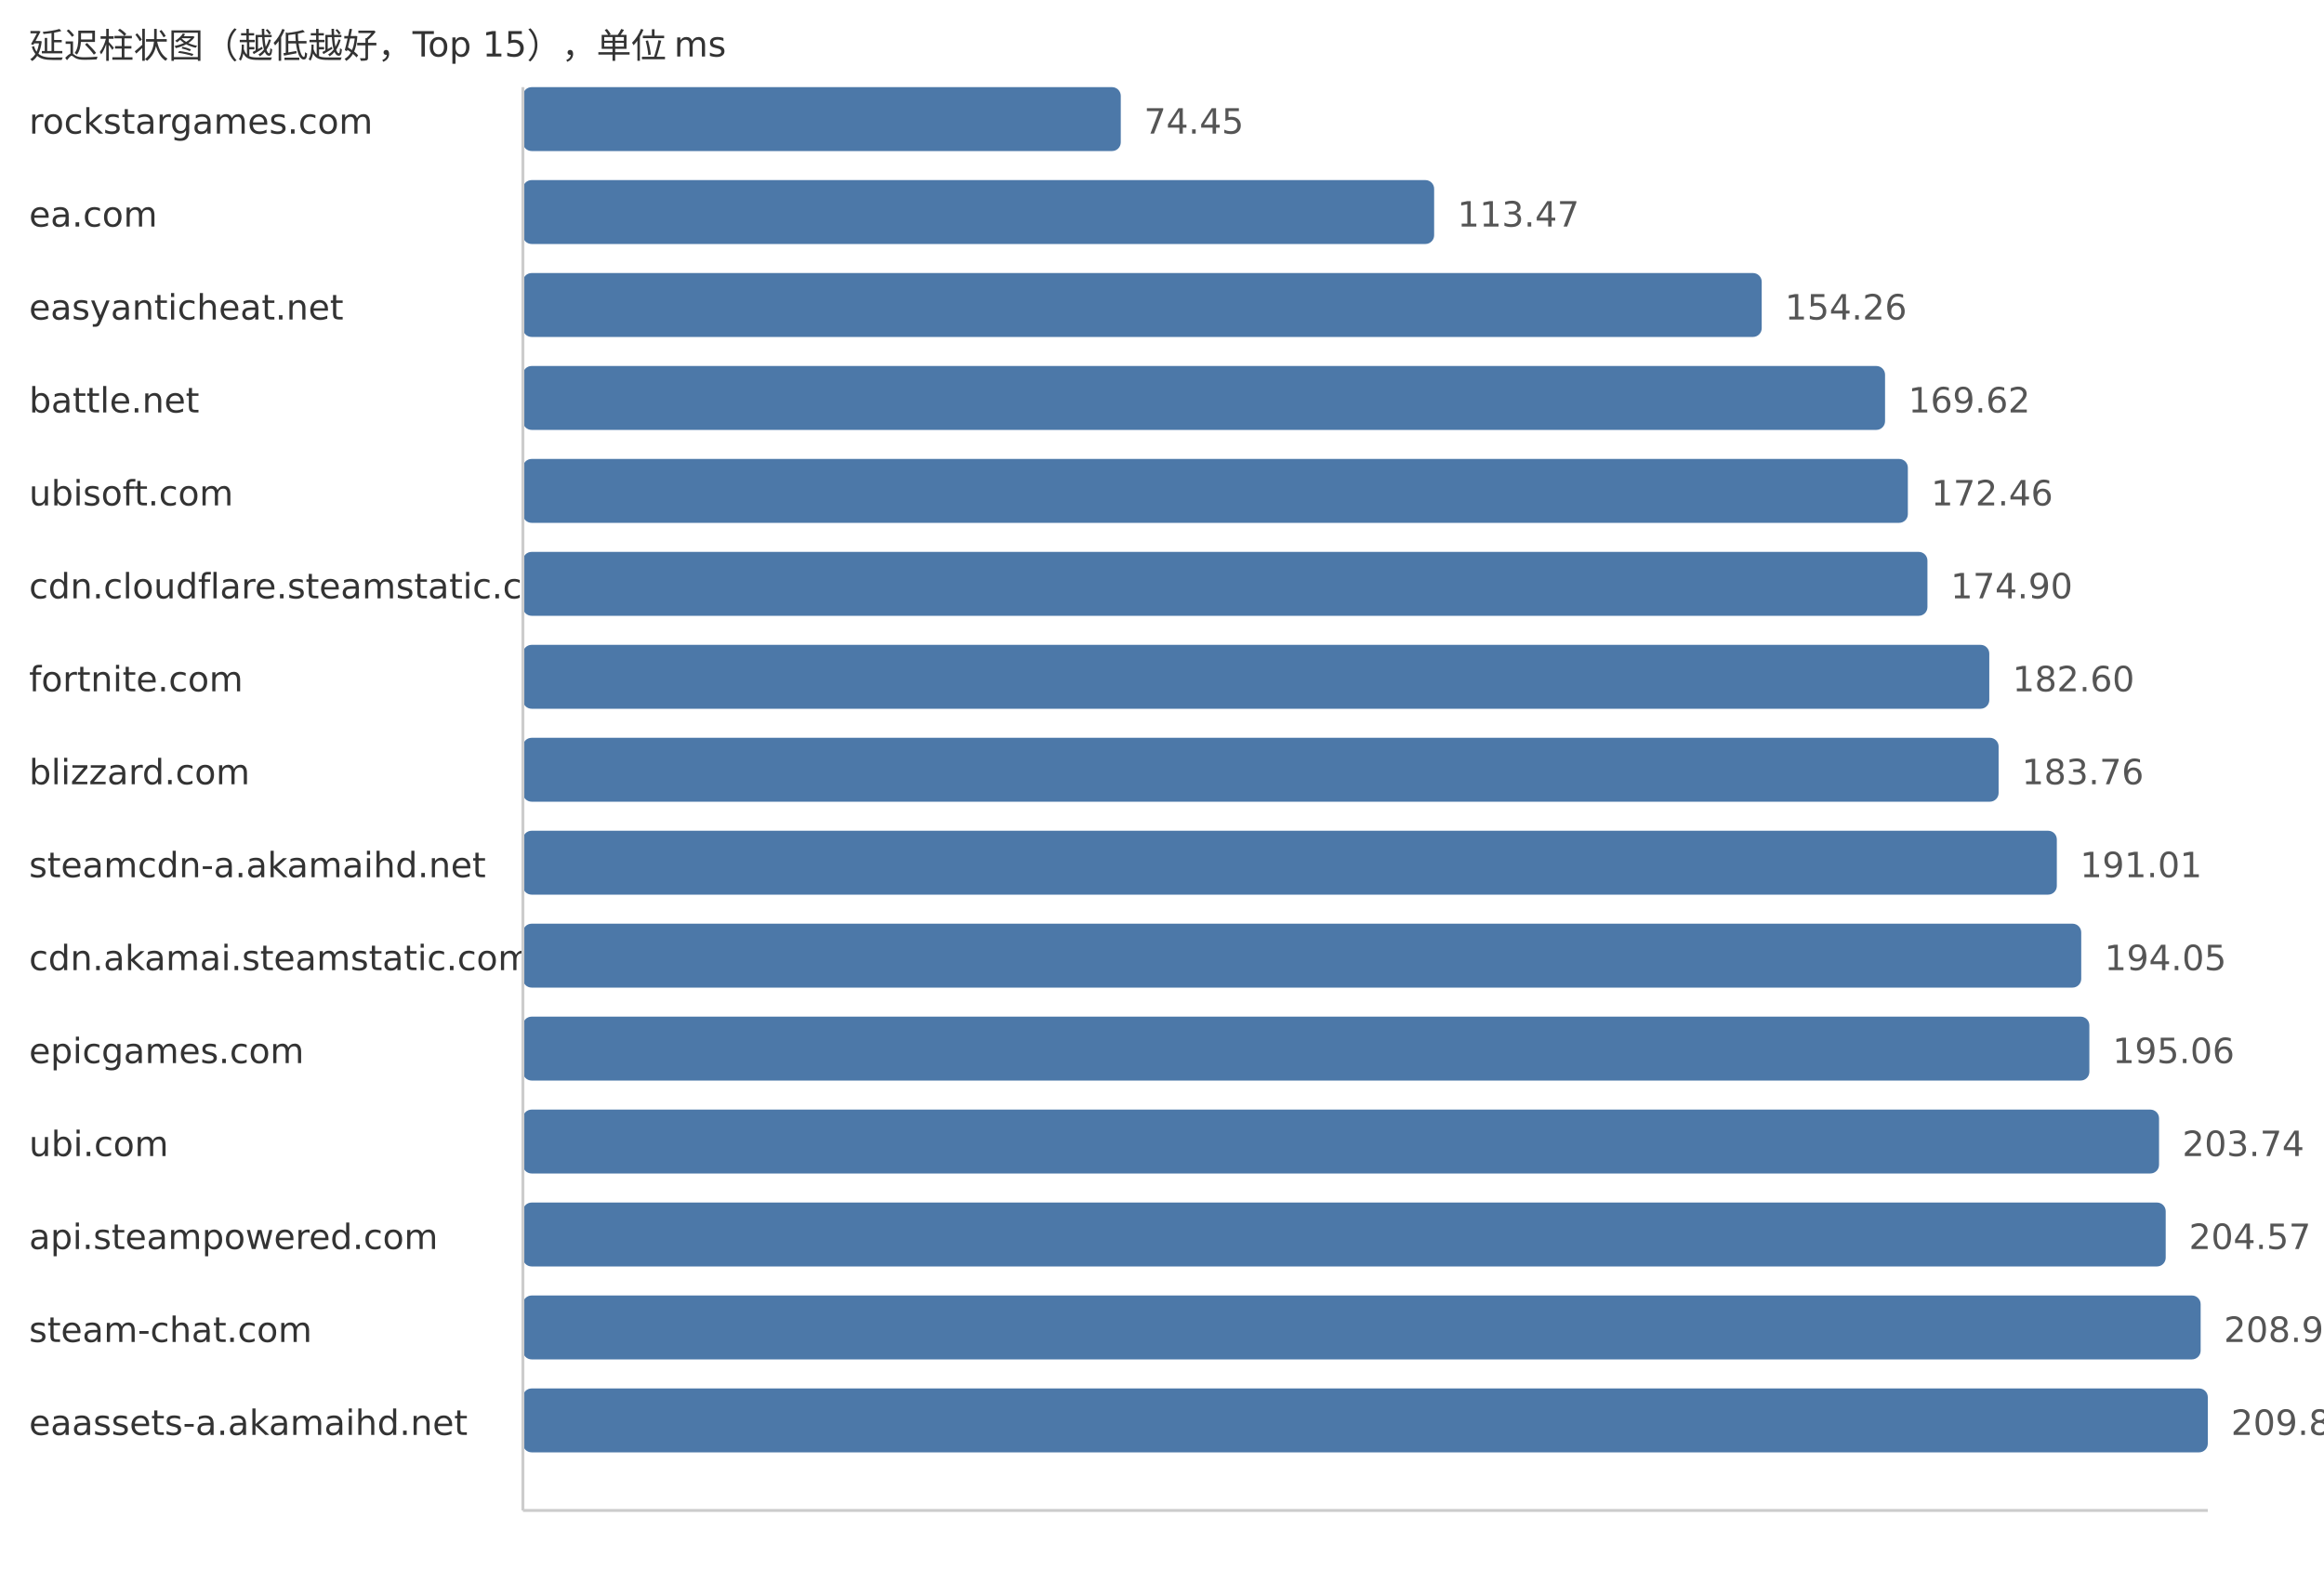
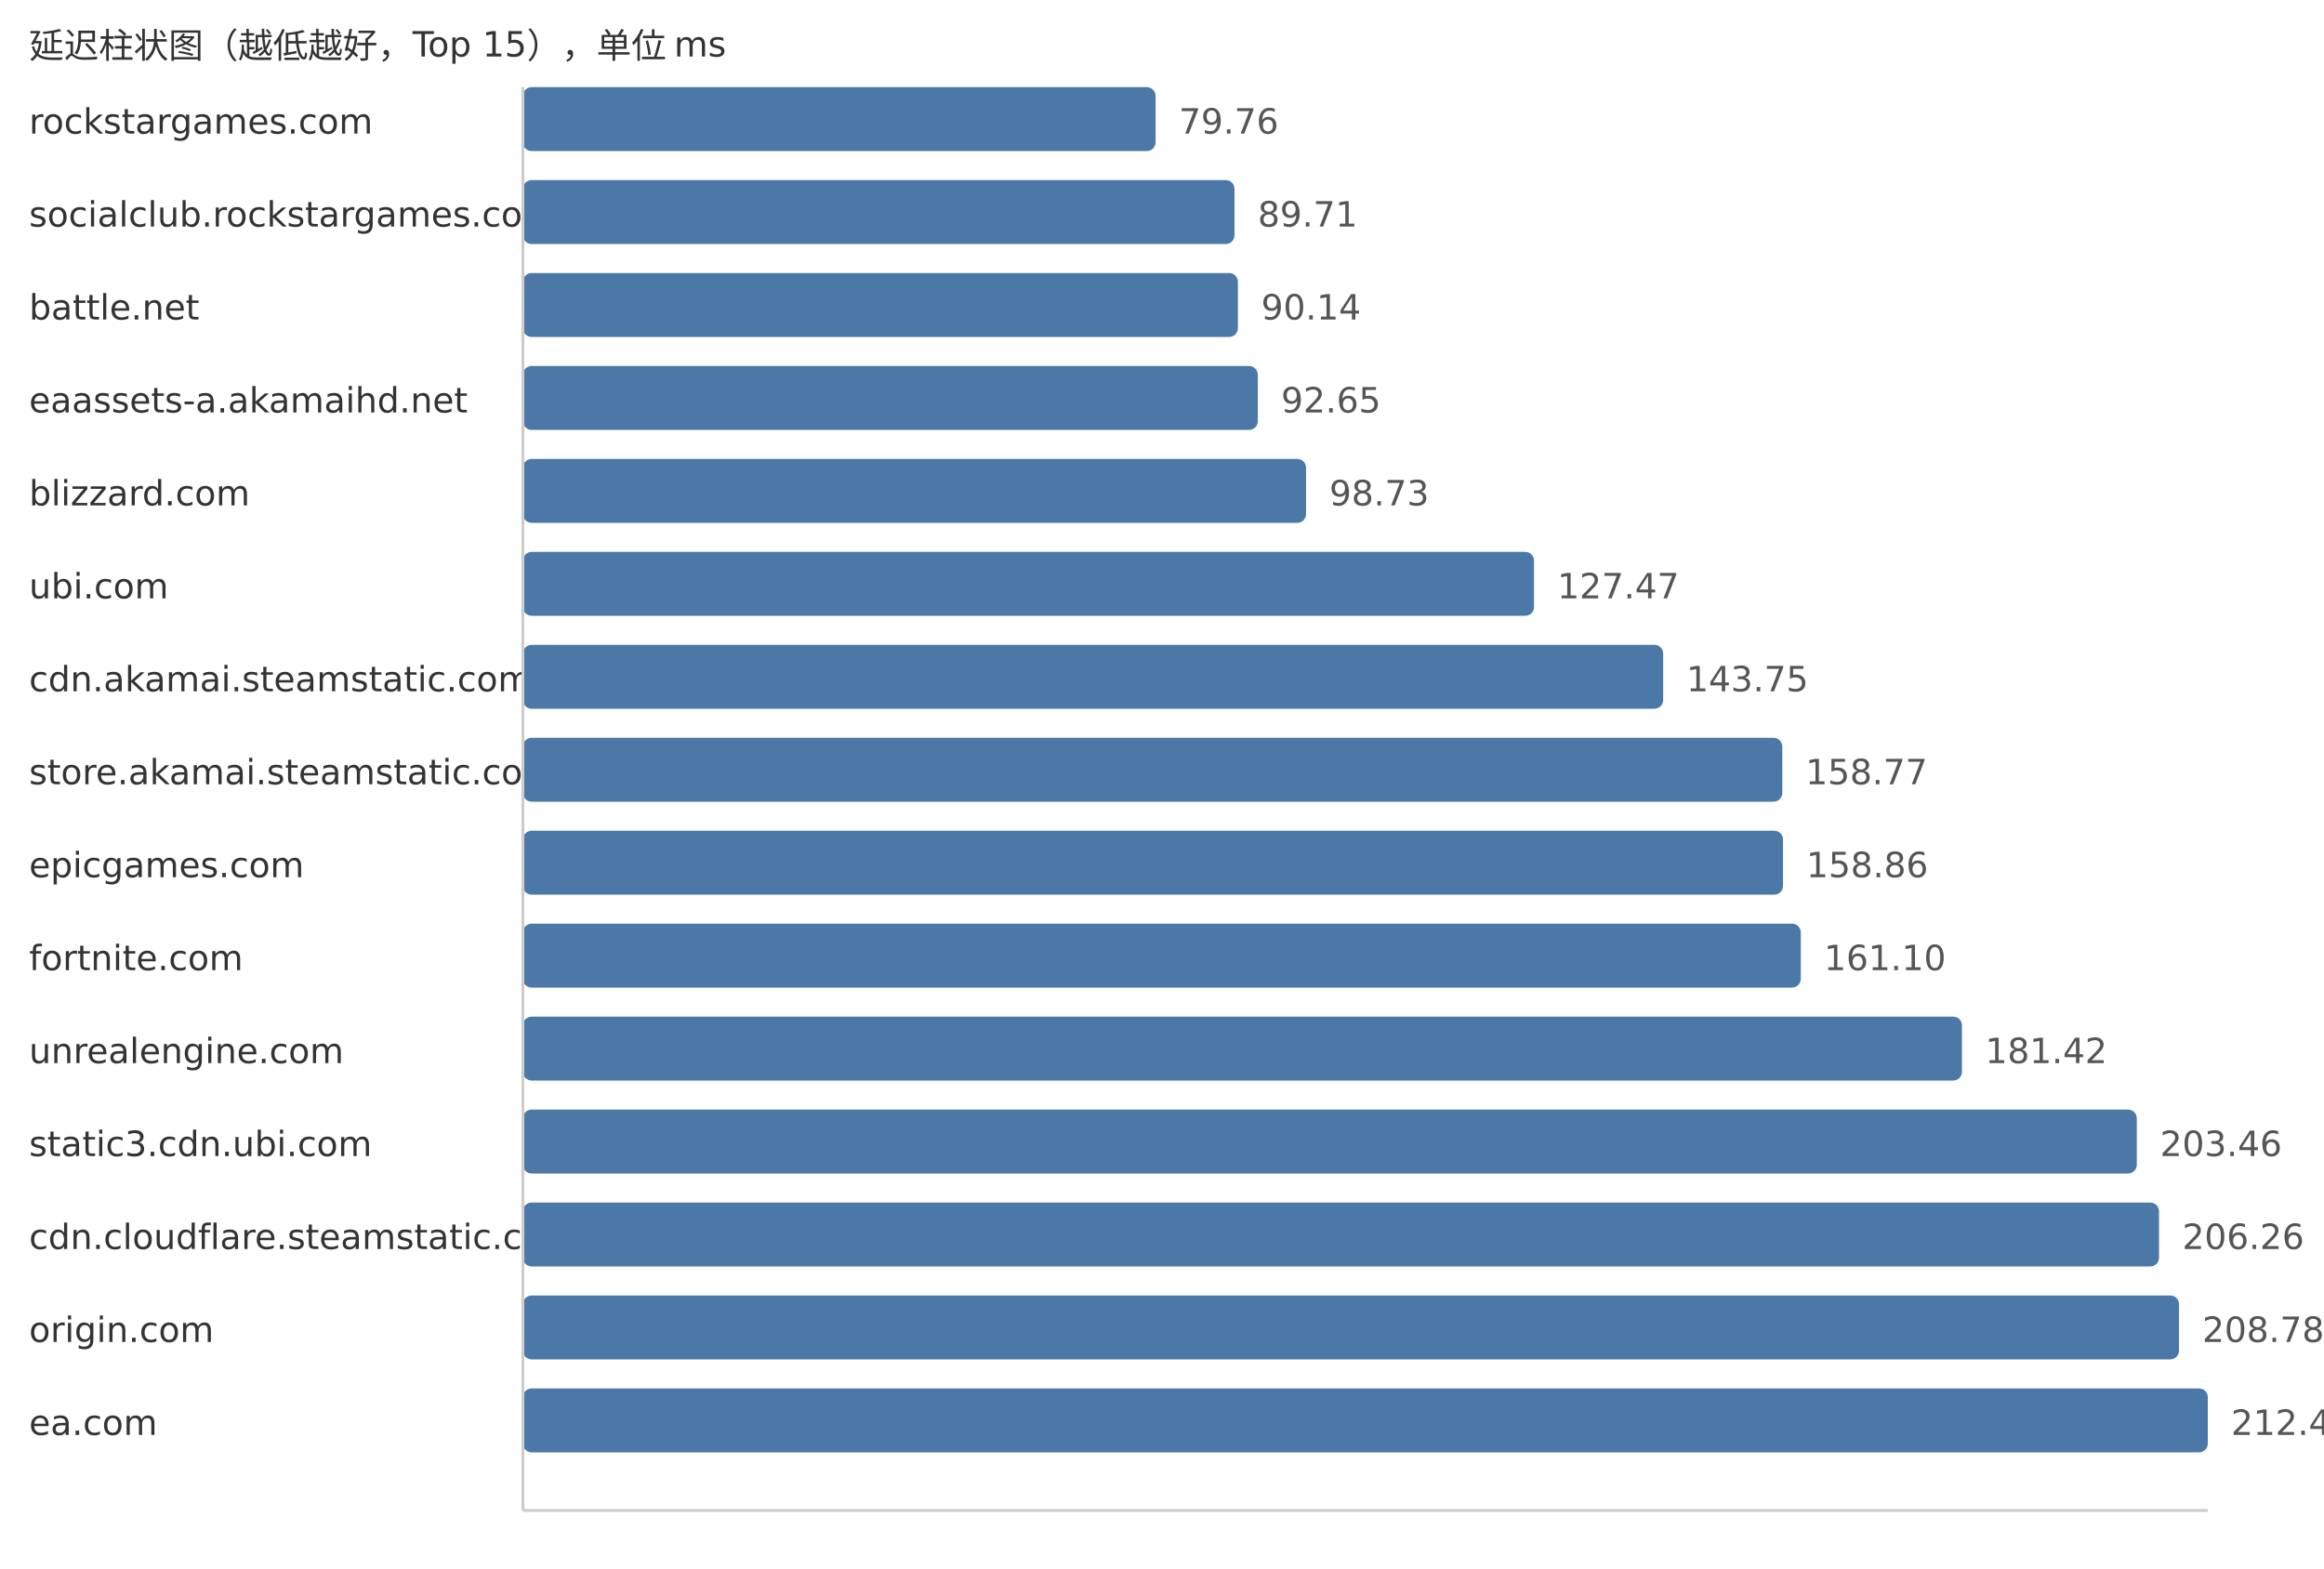
<svg xmlns="http://www.w3.org/2000/svg" width="800" height="540">
  <style> .label{font-family:DejaVu Sans,Verdana,Geneva,sans-serif;font-size:12px;fill:#333} .value{font-family:DejaVu Sans,Verdana,Geneva,sans-serif;font-size:12px;fill:#555} </style>
  <text x="10" y="20" class="label">延迟柱状图（越低越好，Top 15），单位 ms</text>
  <text x="10" y="46" class="label">rockstargames.com</text>
-   <rect x="180" y="30" width="205.81" height="22" fill="#4c78a8" rx="3" />
-   <text x="393.81" y="46" class="value">74.45</text>
-   <text x="10" y="78" class="label">ea.com</text>
-   <rect x="180" y="62" width="313.68" height="22" fill="#4c78a8" rx="3" />
-   <text x="501.68" y="78" class="value">113.47</text>
-   <text x="10" y="110" class="label">easyanticheat.net</text>
-   <rect x="180" y="94" width="426.44" height="22" fill="#4c78a8" rx="3" />
-   <text x="614.44" y="110" class="value">154.26</text>
-   <text x="10" y="142" class="label">battle.net</text>
-   <rect x="180" y="126" width="468.9" height="22" fill="#4c78a8" rx="3" />
-   <text x="656.9" y="142" class="value">169.62</text>
-   <text x="10" y="174" class="label">ubisoft.com</text>
-   <rect x="180" y="158" width="476.75" height="22" fill="#4c78a8" rx="3" />
-   <text x="664.75" y="174" class="value">172.46</text>
-   <text x="10" y="206" class="label">cdn.cloudflare.steamstatic.com</text>
-   <rect x="180" y="190" width="483.49" height="22" fill="#4c78a8" rx="3" />
-   <text x="671.49" y="206" class="value">174.90</text>
-   <text x="10" y="238" class="label">fortnite.com</text>
-   <rect x="180" y="222" width="504.78" height="22" fill="#4c78a8" rx="3" />
-   <text x="692.78" y="238" class="value">182.60</text>
-   <text x="10" y="270" class="label">blizzard.com</text>
-   <rect x="180" y="254" width="507.99" height="22" fill="#4c78a8" rx="3" />
-   <text x="695.99" y="270" class="value">183.76</text>
-   <text x="10" y="302" class="label">steamcdn-a.akamaihd.net</text>
-   <rect x="180" y="286" width="528.03" height="22" fill="#4c78a8" rx="3" />
-   <text x="716.03" y="302" class="value">191.01</text>
-   <text x="10" y="334" class="label">cdn.akamai.steamstatic.com</text>
-   <rect x="180" y="318" width="536.43" height="22" fill="#4c78a8" rx="3" />
-   <text x="724.43" y="334" class="value">194.05</text>
-   <text x="10" y="366" class="label">epicgames.com</text>
-   <rect x="180" y="350" width="539.23" height="22" fill="#4c78a8" rx="3" />
-   <text x="727.23" y="366" class="value">195.06</text>
-   <text x="10" y="398" class="label">ubi.com</text>
-   <rect x="180" y="382" width="563.22" height="22" fill="#4c78a8" rx="3" />
-   <text x="751.22" y="398" class="value">203.74</text>
-   <text x="10" y="430" class="label">api.steampowered.com</text>
-   <rect x="180" y="414" width="565.51" height="22" fill="#4c78a8" rx="3" />
-   <text x="753.51" y="430" class="value">204.57</text>
-   <text x="10" y="462" class="label">steam-chat.com</text>
-   <rect x="180" y="446" width="577.54" height="22" fill="#4c78a8" rx="3" />
-   <text x="765.54" y="462" class="value">208.92</text>
-   <text x="10" y="494" class="label">eaassets-a.akamaihd.net</text>
+   <rect x="180" y="30" width="217.79" height="22" fill="#4c78a8" rx="3" />
+   <text x="405.79" y="46" class="value">79.76</text>
+   <text x="10" y="78" class="label">socialclub.rockstargames.com</text>
+   <rect x="180" y="62" width="244.96" height="22" fill="#4c78a8" rx="3" />
+   <text x="432.96" y="78" class="value">89.71</text>
+   <text x="10" y="110" class="label">battle.net</text>
+   <rect x="180" y="94" width="246.13" height="22" fill="#4c78a8" rx="3" />
+   <text x="434.13" y="110" class="value">90.14</text>
+   <text x="10" y="142" class="label">eaassets-a.akamaihd.net</text>
+   <rect x="180" y="126" width="252.99" height="22" fill="#4c78a8" rx="3" />
+   <text x="440.99" y="142" class="value">92.65</text>
+   <text x="10" y="174" class="label">blizzard.com</text>
+   <rect x="180" y="158" width="269.59" height="22" fill="#4c78a8" rx="3" />
+   <text x="457.59" y="174" class="value">98.73</text>
+   <text x="10" y="206" class="label">ubi.com</text>
+   <rect x="180" y="190" width="348.07" height="22" fill="#4c78a8" rx="3" />
+   <text x="536.07" y="206" class="value">127.47</text>
+   <text x="10" y="238" class="label">cdn.akamai.steamstatic.com</text>
+   <rect x="180" y="222" width="392.52" height="22" fill="#4c78a8" rx="3" />
+   <text x="580.52" y="238" class="value">143.75</text>
+   <text x="10" y="270" class="label">store.akamai.steamstatic.com</text>
+   <rect x="180" y="254" width="433.53" height="22" fill="#4c78a8" rx="3" />
+   <text x="621.53" y="270" class="value">158.77</text>
+   <text x="10" y="302" class="label">epicgames.com</text>
+   <rect x="180" y="286" width="433.78" height="22" fill="#4c78a8" rx="3" />
+   <text x="621.78" y="302" class="value">158.86</text>
+   <text x="10" y="334" class="label">fortnite.com</text>
+   <rect x="180" y="318" width="439.89" height="22" fill="#4c78a8" rx="3" />
+   <text x="627.89" y="334" class="value">161.10</text>
+   <text x="10" y="366" class="label">unrealengine.com</text>
+   <rect x="180" y="350" width="495.38" height="22" fill="#4c78a8" rx="3" />
+   <text x="683.38" y="366" class="value">181.42</text>
+   <text x="10" y="398" class="label">static3.cdn.ubi.com</text>
+   <rect x="180" y="382" width="555.56" height="22" fill="#4c78a8" rx="3" />
+   <text x="743.56" y="398" class="value">203.46</text>
+   <text x="10" y="430" class="label">cdn.cloudflare.steamstatic.com</text>
+   <rect x="180" y="414" width="563.21" height="22" fill="#4c78a8" rx="3" />
+   <text x="751.21" y="430" class="value">206.26</text>
+   <text x="10" y="462" class="label">origin.com</text>
+   <rect x="180" y="446" width="570.09" height="22" fill="#4c78a8" rx="3" />
+   <text x="758.09" y="462" class="value">208.78</text>
+   <text x="10" y="494" class="label">ea.com</text>
  <rect x="180" y="478" width="580.0" height="22" fill="#4c78a8" rx="3" />
-   <text x="768.0" y="494" class="value">209.81</text>
+   <text x="768.0" y="494" class="value">212.41</text>
  <line x1="180" y1="30" x2="180" y2="520" stroke="#ccc" />
  <line x1="180" y1="520" x2="760" y2="520" stroke="#ccc" />
</svg>
